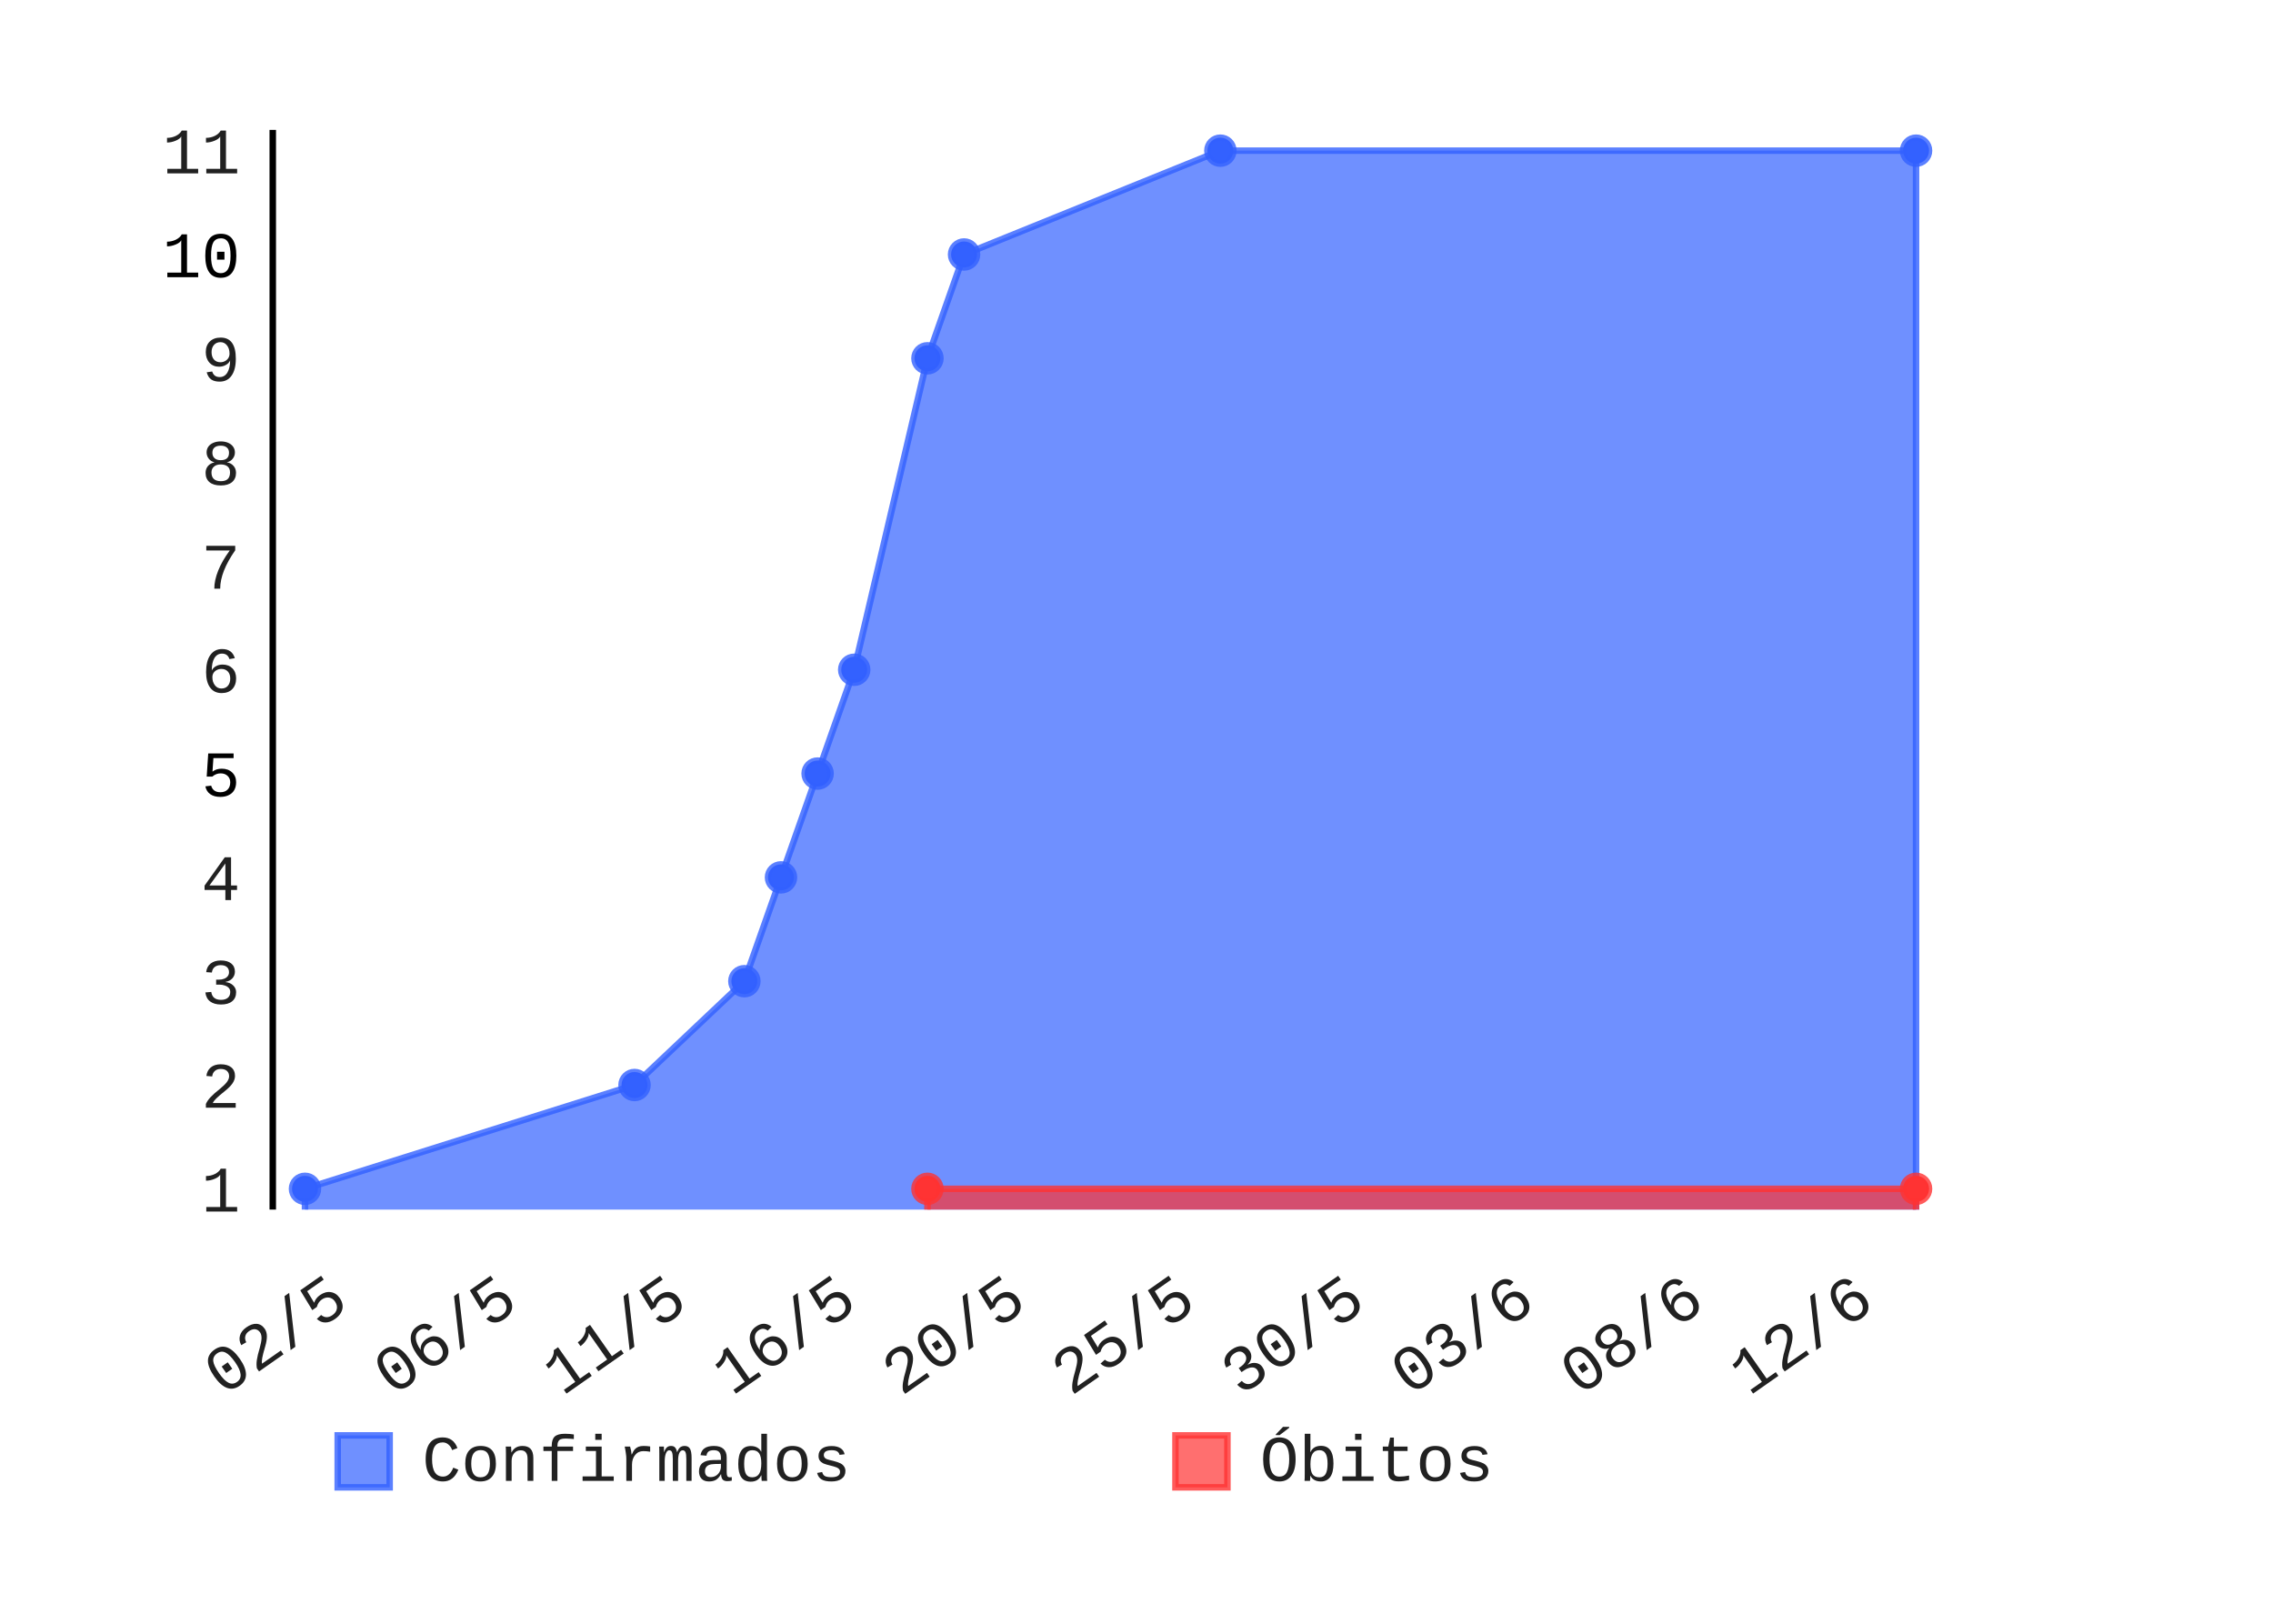
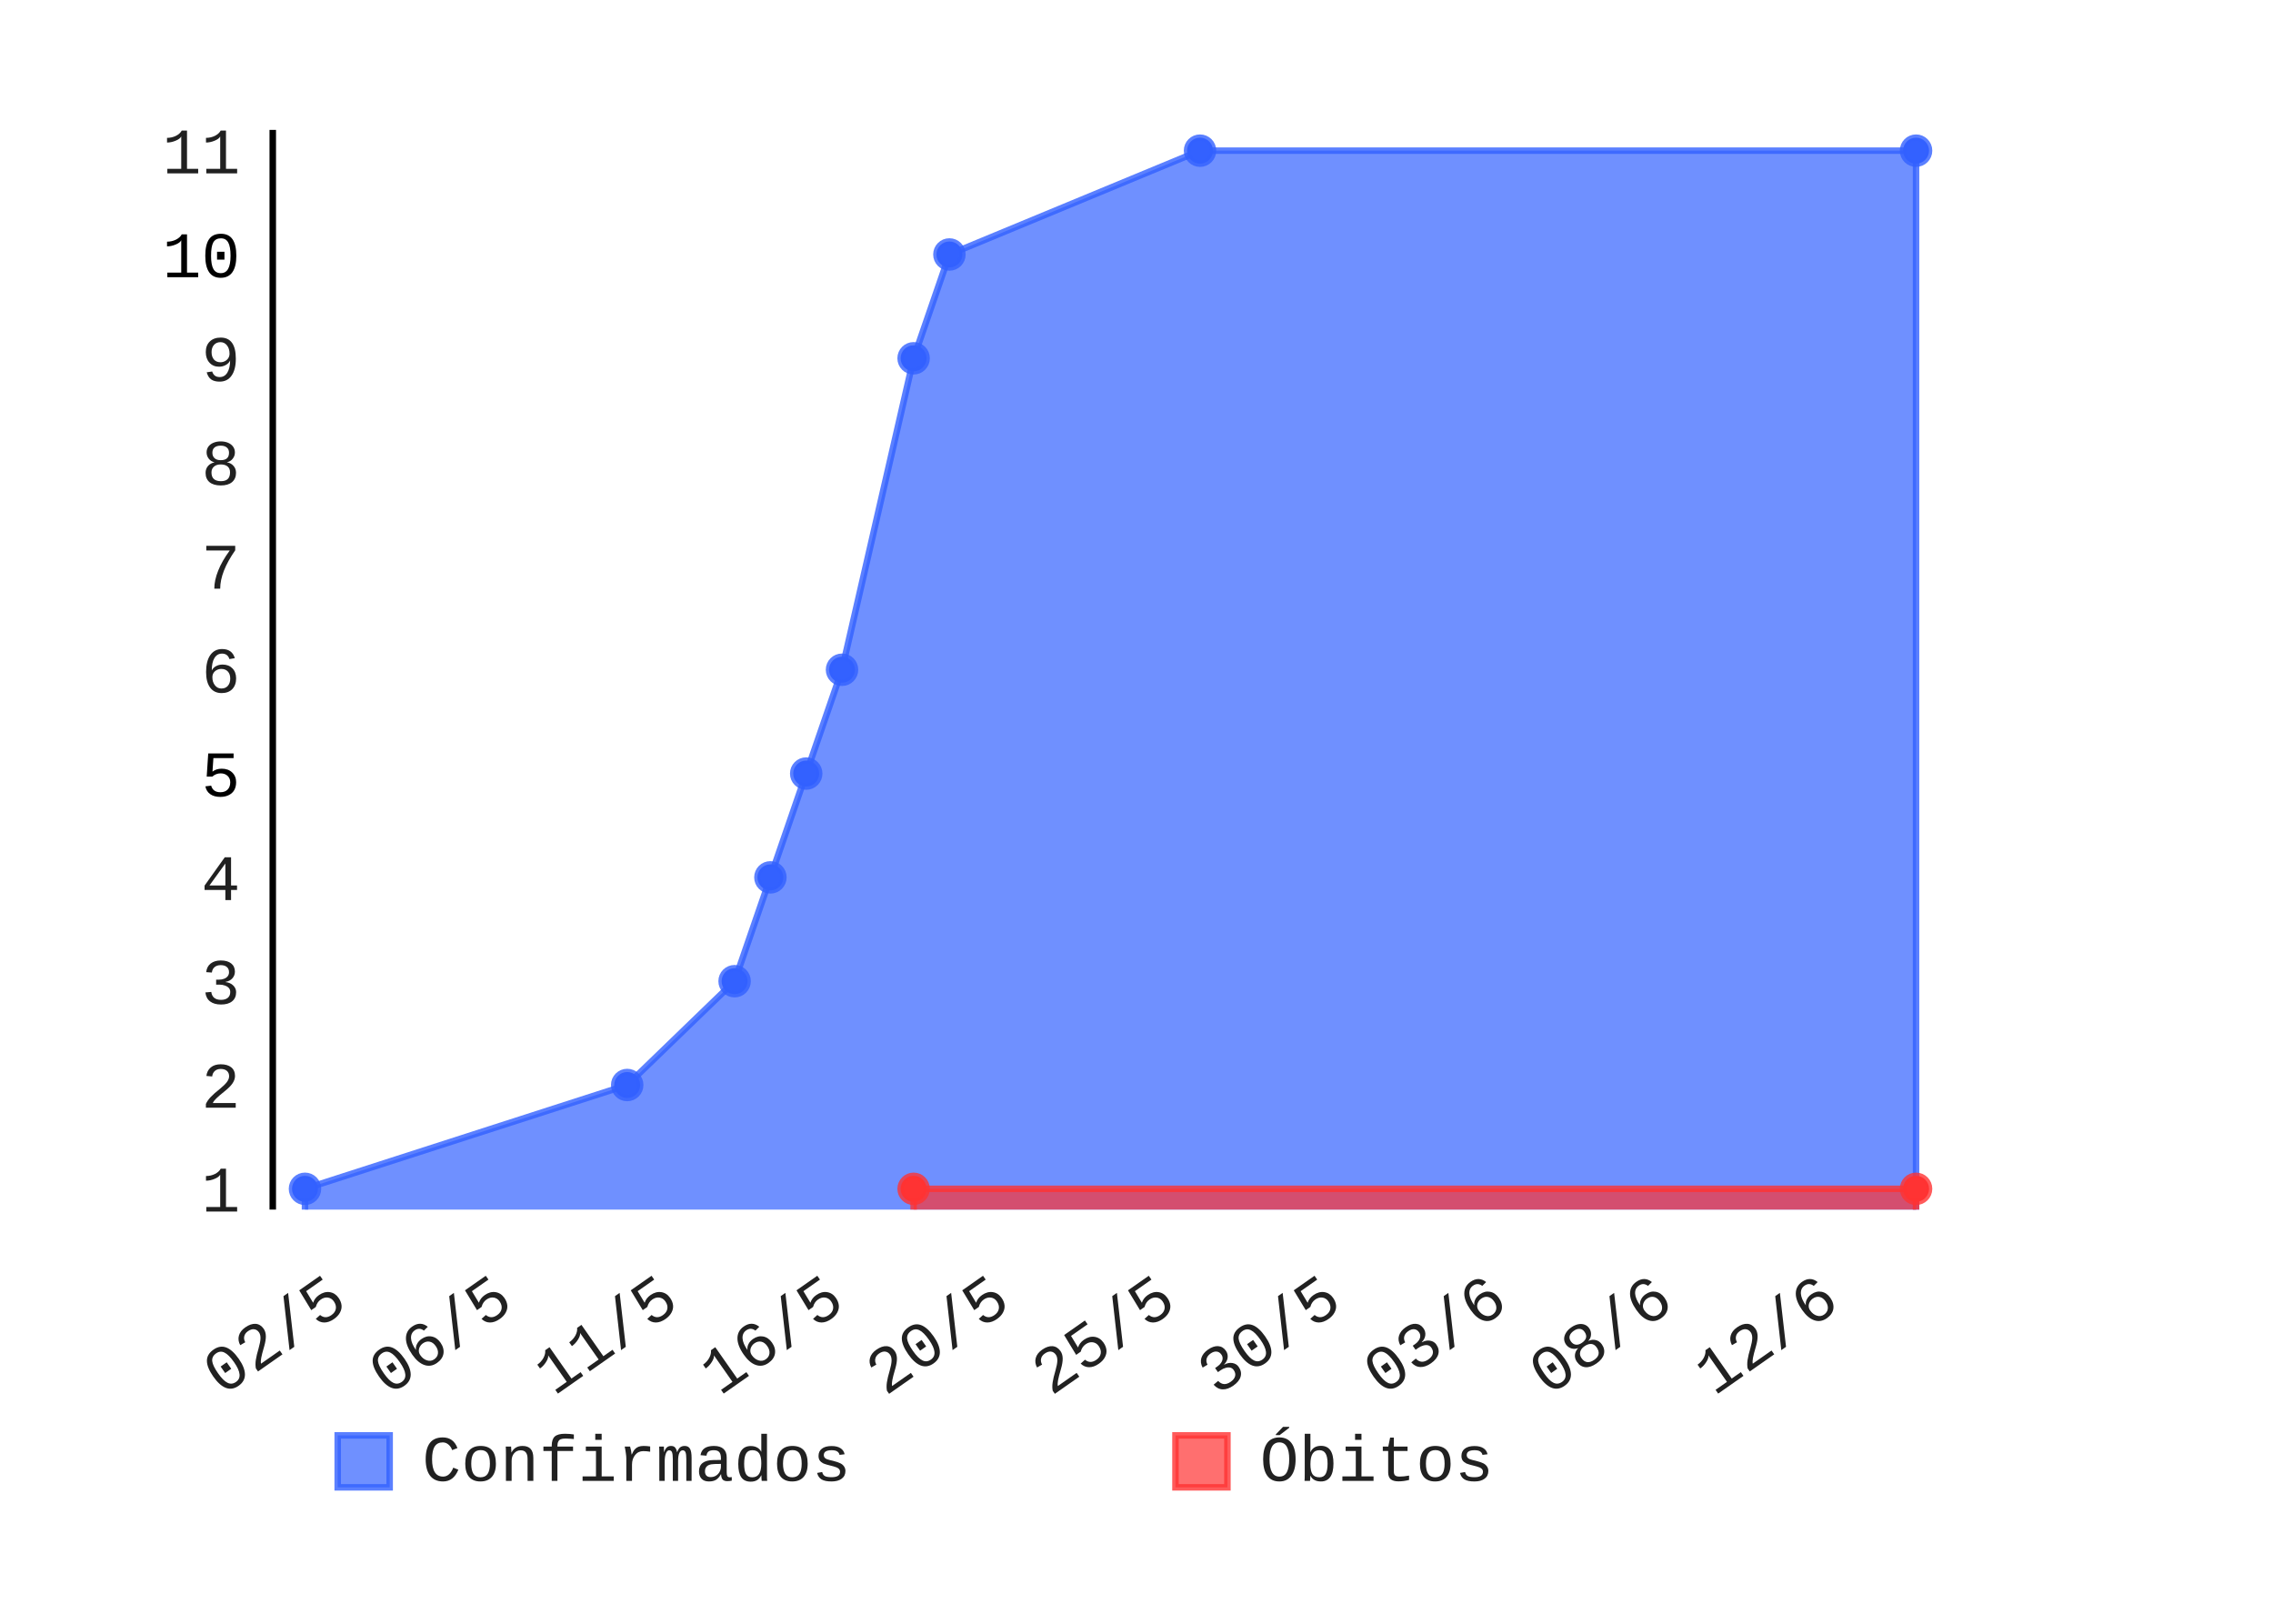
- <svg xmlns="http://www.w3.org/2000/svg" class="pygal-chart" height="250" id="chart-bde1ed92-c1d8-47d5-9b69-a57da5bffee0" viewBox="0 0 350 250" width="350">
+ <svg xmlns="http://www.w3.org/2000/svg" class="pygal-chart" height="250" id="chart-4f29f466-cd9b-40f8-84a2-cedb76259ba4" viewBox="0 0 350 250" width="350">
  <defs>
-     <style type="text/css">#chart-bde1ed92-c1d8-47d5-9b69-a57da5bffee0{-webkit-user-select:none;-webkit-font-smoothing:antialiased;font-family:Consolas,"Liberation Mono",Menlo,Courier,monospace}#chart-bde1ed92-c1d8-47d5-9b69-a57da5bffee0 .title{font-family:Consolas,"Liberation Mono",Menlo,Courier,monospace;font-size:8px}#chart-bde1ed92-c1d8-47d5-9b69-a57da5bffee0 .legends .legend text{font-family:Consolas,"Liberation Mono",Menlo,Courier,monospace;font-size:10px}#chart-bde1ed92-c1d8-47d5-9b69-a57da5bffee0 .axis text{font-family:Consolas,"Liberation Mono",Menlo,Courier,monospace;font-size:10px}#chart-bde1ed92-c1d8-47d5-9b69-a57da5bffee0 .axis text.major{font-family:Consolas,"Liberation Mono",Menlo,Courier,monospace;font-size:10px}#chart-bde1ed92-c1d8-47d5-9b69-a57da5bffee0 .text-overlay text.value{font-family:Consolas,"Liberation Mono",Menlo,Courier,monospace;font-size:16px}#chart-bde1ed92-c1d8-47d5-9b69-a57da5bffee0 .text-overlay text.label{font-family:Consolas,"Liberation Mono",Menlo,Courier,monospace;font-size:10px}#chart-bde1ed92-c1d8-47d5-9b69-a57da5bffee0 .tooltip{font-family:Consolas,"Liberation Mono",Menlo,Courier,monospace;font-size:12px}#chart-bde1ed92-c1d8-47d5-9b69-a57da5bffee0 text.no_data{font-family:Consolas,"Liberation Mono",Menlo,Courier,monospace;font-size:64px}
- #chart-bde1ed92-c1d8-47d5-9b69-a57da5bffee0{background-color:transparent}#chart-bde1ed92-c1d8-47d5-9b69-a57da5bffee0 path,#chart-bde1ed92-c1d8-47d5-9b69-a57da5bffee0 line,#chart-bde1ed92-c1d8-47d5-9b69-a57da5bffee0 rect,#chart-bde1ed92-c1d8-47d5-9b69-a57da5bffee0 circle{-webkit-transition:150ms;-moz-transition:150ms;transition:150ms}#chart-bde1ed92-c1d8-47d5-9b69-a57da5bffee0 .graph &gt; .background{fill:transparent}#chart-bde1ed92-c1d8-47d5-9b69-a57da5bffee0 .plot &gt; .background{fill:rgba(255,255,255,1)}#chart-bde1ed92-c1d8-47d5-9b69-a57da5bffee0 .graph{fill:rgba(0,0,0,.87)}#chart-bde1ed92-c1d8-47d5-9b69-a57da5bffee0 text.no_data{fill:rgba(0,0,0,1)}#chart-bde1ed92-c1d8-47d5-9b69-a57da5bffee0 .title{fill:rgba(0,0,0,1)}#chart-bde1ed92-c1d8-47d5-9b69-a57da5bffee0 .legends .legend text{fill:rgba(0,0,0,.87)}#chart-bde1ed92-c1d8-47d5-9b69-a57da5bffee0 .legends .legend:hover text{fill:rgba(0,0,0,1)}#chart-bde1ed92-c1d8-47d5-9b69-a57da5bffee0 .axis .line{stroke:rgba(0,0,0,1)}#chart-bde1ed92-c1d8-47d5-9b69-a57da5bffee0 .axis .guide.line{stroke:rgba(0,0,0,.54)}#chart-bde1ed92-c1d8-47d5-9b69-a57da5bffee0 .axis .major.line{stroke:rgba(0,0,0,.87)}#chart-bde1ed92-c1d8-47d5-9b69-a57da5bffee0 .axis text.major{fill:rgba(0,0,0,1)}#chart-bde1ed92-c1d8-47d5-9b69-a57da5bffee0 .axis.y .guides:hover .guide.line,#chart-bde1ed92-c1d8-47d5-9b69-a57da5bffee0 .line-graph .axis.x .guides:hover .guide.line,#chart-bde1ed92-c1d8-47d5-9b69-a57da5bffee0 .stackedline-graph .axis.x .guides:hover .guide.line,#chart-bde1ed92-c1d8-47d5-9b69-a57da5bffee0 .xy-graph .axis.x .guides:hover .guide.line{stroke:rgba(0,0,0,1)}#chart-bde1ed92-c1d8-47d5-9b69-a57da5bffee0 .axis .guides:hover text{fill:rgba(0,0,0,1)}#chart-bde1ed92-c1d8-47d5-9b69-a57da5bffee0 .reactive{fill-opacity:.7;stroke-opacity:.8}#chart-bde1ed92-c1d8-47d5-9b69-a57da5bffee0 .ci{stroke:rgba(0,0,0,.87)}#chart-bde1ed92-c1d8-47d5-9b69-a57da5bffee0 .reactive.active,#chart-bde1ed92-c1d8-47d5-9b69-a57da5bffee0 .active .reactive{fill-opacity:.8;stroke-opacity:.9;stroke-width:4}#chart-bde1ed92-c1d8-47d5-9b69-a57da5bffee0 .ci .reactive.active{stroke-width:1.5}#chart-bde1ed92-c1d8-47d5-9b69-a57da5bffee0 .series text{fill:rgba(0,0,0,1)}#chart-bde1ed92-c1d8-47d5-9b69-a57da5bffee0 .tooltip rect{fill:rgba(255,255,255,1);stroke:rgba(0,0,0,1);-webkit-transition:opacity 150ms;-moz-transition:opacity 150ms;transition:opacity 150ms}#chart-bde1ed92-c1d8-47d5-9b69-a57da5bffee0 .tooltip .label{fill:rgba(0,0,0,.87)}#chart-bde1ed92-c1d8-47d5-9b69-a57da5bffee0 .tooltip .label{fill:rgba(0,0,0,.87)}#chart-bde1ed92-c1d8-47d5-9b69-a57da5bffee0 .tooltip .legend{font-size:.8em;fill:rgba(0,0,0,.54)}#chart-bde1ed92-c1d8-47d5-9b69-a57da5bffee0 .tooltip .x_label{font-size:.6em;fill:rgba(0,0,0,1)}#chart-bde1ed92-c1d8-47d5-9b69-a57da5bffee0 .tooltip .xlink{font-size:.5em;text-decoration:underline}#chart-bde1ed92-c1d8-47d5-9b69-a57da5bffee0 .tooltip .value{font-size:1.5em}#chart-bde1ed92-c1d8-47d5-9b69-a57da5bffee0 .bound{font-size:.5em}#chart-bde1ed92-c1d8-47d5-9b69-a57da5bffee0 .max-value{font-size:.75em;fill:rgba(0,0,0,.54)}#chart-bde1ed92-c1d8-47d5-9b69-a57da5bffee0 .map-element{fill:rgba(255,255,255,1);stroke:rgba(0,0,0,.54) !important}#chart-bde1ed92-c1d8-47d5-9b69-a57da5bffee0 .map-element .reactive{fill-opacity:inherit;stroke-opacity:inherit}#chart-bde1ed92-c1d8-47d5-9b69-a57da5bffee0 .color-0,#chart-bde1ed92-c1d8-47d5-9b69-a57da5bffee0 .color-0 a:visited{stroke:#3361FF;fill:#3361FF}#chart-bde1ed92-c1d8-47d5-9b69-a57da5bffee0 .color-1,#chart-bde1ed92-c1d8-47d5-9b69-a57da5bffee0 .color-1 a:visited{stroke:#FF3333;fill:#FF3333}#chart-bde1ed92-c1d8-47d5-9b69-a57da5bffee0 .text-overlay .color-0 text{fill:black}#chart-bde1ed92-c1d8-47d5-9b69-a57da5bffee0 .text-overlay .color-1 text{fill:black}
- #chart-bde1ed92-c1d8-47d5-9b69-a57da5bffee0 text.no_data{text-anchor:middle}#chart-bde1ed92-c1d8-47d5-9b69-a57da5bffee0 .guide.line{fill:none}#chart-bde1ed92-c1d8-47d5-9b69-a57da5bffee0 .centered{text-anchor:middle}#chart-bde1ed92-c1d8-47d5-9b69-a57da5bffee0 .title{text-anchor:middle}#chart-bde1ed92-c1d8-47d5-9b69-a57da5bffee0 .legends .legend text{fill-opacity:1}#chart-bde1ed92-c1d8-47d5-9b69-a57da5bffee0 .axis.x text{text-anchor:middle}#chart-bde1ed92-c1d8-47d5-9b69-a57da5bffee0 .axis.x:not(.web) text[transform]{text-anchor:start}#chart-bde1ed92-c1d8-47d5-9b69-a57da5bffee0 .axis.x:not(.web) text[transform].backwards{text-anchor:end}#chart-bde1ed92-c1d8-47d5-9b69-a57da5bffee0 .axis.y text{text-anchor:end}#chart-bde1ed92-c1d8-47d5-9b69-a57da5bffee0 .axis.y text[transform].backwards{text-anchor:start}#chart-bde1ed92-c1d8-47d5-9b69-a57da5bffee0 .axis.y2 text{text-anchor:start}#chart-bde1ed92-c1d8-47d5-9b69-a57da5bffee0 .axis.y2 text[transform].backwards{text-anchor:end}#chart-bde1ed92-c1d8-47d5-9b69-a57da5bffee0 .axis .guide.line{stroke-dasharray:4,4}#chart-bde1ed92-c1d8-47d5-9b69-a57da5bffee0 .axis .major.guide.line{stroke-dasharray:6,6}#chart-bde1ed92-c1d8-47d5-9b69-a57da5bffee0 .horizontal .axis.y .guide.line,#chart-bde1ed92-c1d8-47d5-9b69-a57da5bffee0 .horizontal .axis.y2 .guide.line,#chart-bde1ed92-c1d8-47d5-9b69-a57da5bffee0 .vertical .axis.x .guide.line{opacity:0}#chart-bde1ed92-c1d8-47d5-9b69-a57da5bffee0 .horizontal .axis.always_show .guide.line,#chart-bde1ed92-c1d8-47d5-9b69-a57da5bffee0 .vertical .axis.always_show .guide.line{opacity:1 !important}#chart-bde1ed92-c1d8-47d5-9b69-a57da5bffee0 .axis.y .guides:hover .guide.line,#chart-bde1ed92-c1d8-47d5-9b69-a57da5bffee0 .axis.y2 .guides:hover .guide.line,#chart-bde1ed92-c1d8-47d5-9b69-a57da5bffee0 .axis.x .guides:hover .guide.line{opacity:1}#chart-bde1ed92-c1d8-47d5-9b69-a57da5bffee0 .axis .guides:hover text{opacity:1}#chart-bde1ed92-c1d8-47d5-9b69-a57da5bffee0 .nofill{fill:none}#chart-bde1ed92-c1d8-47d5-9b69-a57da5bffee0 .subtle-fill{fill-opacity:.2}#chart-bde1ed92-c1d8-47d5-9b69-a57da5bffee0 .dot{stroke-width:1px;fill-opacity:1}#chart-bde1ed92-c1d8-47d5-9b69-a57da5bffee0 .dot.active{stroke-width:5px}#chart-bde1ed92-c1d8-47d5-9b69-a57da5bffee0 .dot.negative{fill:transparent}#chart-bde1ed92-c1d8-47d5-9b69-a57da5bffee0 text,#chart-bde1ed92-c1d8-47d5-9b69-a57da5bffee0 tspan{stroke:none !important}#chart-bde1ed92-c1d8-47d5-9b69-a57da5bffee0 .series text.active{opacity:1}#chart-bde1ed92-c1d8-47d5-9b69-a57da5bffee0 .tooltip rect{fill-opacity:.95;stroke-width:.5}#chart-bde1ed92-c1d8-47d5-9b69-a57da5bffee0 .tooltip text{fill-opacity:1}#chart-bde1ed92-c1d8-47d5-9b69-a57da5bffee0 .showable{visibility:hidden}#chart-bde1ed92-c1d8-47d5-9b69-a57da5bffee0 .showable.shown{visibility:visible}#chart-bde1ed92-c1d8-47d5-9b69-a57da5bffee0 .gauge-background{fill:rgba(229,229,229,1);stroke:none}#chart-bde1ed92-c1d8-47d5-9b69-a57da5bffee0 .bg-lines{stroke:transparent;stroke-width:2px}</style>
+     <style type="text/css">#chart-4f29f466-cd9b-40f8-84a2-cedb76259ba4{-webkit-user-select:none;-webkit-font-smoothing:antialiased;font-family:Consolas,"Liberation Mono",Menlo,Courier,monospace}#chart-4f29f466-cd9b-40f8-84a2-cedb76259ba4 .title{font-family:Consolas,"Liberation Mono",Menlo,Courier,monospace;font-size:8px}#chart-4f29f466-cd9b-40f8-84a2-cedb76259ba4 .legends .legend text{font-family:Consolas,"Liberation Mono",Menlo,Courier,monospace;font-size:10px}#chart-4f29f466-cd9b-40f8-84a2-cedb76259ba4 .axis text{font-family:Consolas,"Liberation Mono",Menlo,Courier,monospace;font-size:10px}#chart-4f29f466-cd9b-40f8-84a2-cedb76259ba4 .axis text.major{font-family:Consolas,"Liberation Mono",Menlo,Courier,monospace;font-size:10px}#chart-4f29f466-cd9b-40f8-84a2-cedb76259ba4 .text-overlay text.value{font-family:Consolas,"Liberation Mono",Menlo,Courier,monospace;font-size:16px}#chart-4f29f466-cd9b-40f8-84a2-cedb76259ba4 .text-overlay text.label{font-family:Consolas,"Liberation Mono",Menlo,Courier,monospace;font-size:10px}#chart-4f29f466-cd9b-40f8-84a2-cedb76259ba4 .tooltip{font-family:Consolas,"Liberation Mono",Menlo,Courier,monospace;font-size:12px}#chart-4f29f466-cd9b-40f8-84a2-cedb76259ba4 text.no_data{font-family:Consolas,"Liberation Mono",Menlo,Courier,monospace;font-size:64px}
+ #chart-4f29f466-cd9b-40f8-84a2-cedb76259ba4{background-color:transparent}#chart-4f29f466-cd9b-40f8-84a2-cedb76259ba4 path,#chart-4f29f466-cd9b-40f8-84a2-cedb76259ba4 line,#chart-4f29f466-cd9b-40f8-84a2-cedb76259ba4 rect,#chart-4f29f466-cd9b-40f8-84a2-cedb76259ba4 circle{-webkit-transition:150ms;-moz-transition:150ms;transition:150ms}#chart-4f29f466-cd9b-40f8-84a2-cedb76259ba4 .graph &gt; .background{fill:transparent}#chart-4f29f466-cd9b-40f8-84a2-cedb76259ba4 .plot &gt; .background{fill:rgba(255,255,255,1)}#chart-4f29f466-cd9b-40f8-84a2-cedb76259ba4 .graph{fill:rgba(0,0,0,.87)}#chart-4f29f466-cd9b-40f8-84a2-cedb76259ba4 text.no_data{fill:rgba(0,0,0,1)}#chart-4f29f466-cd9b-40f8-84a2-cedb76259ba4 .title{fill:rgba(0,0,0,1)}#chart-4f29f466-cd9b-40f8-84a2-cedb76259ba4 .legends .legend text{fill:rgba(0,0,0,.87)}#chart-4f29f466-cd9b-40f8-84a2-cedb76259ba4 .legends .legend:hover text{fill:rgba(0,0,0,1)}#chart-4f29f466-cd9b-40f8-84a2-cedb76259ba4 .axis .line{stroke:rgba(0,0,0,1)}#chart-4f29f466-cd9b-40f8-84a2-cedb76259ba4 .axis .guide.line{stroke:rgba(0,0,0,.54)}#chart-4f29f466-cd9b-40f8-84a2-cedb76259ba4 .axis .major.line{stroke:rgba(0,0,0,.87)}#chart-4f29f466-cd9b-40f8-84a2-cedb76259ba4 .axis text.major{fill:rgba(0,0,0,1)}#chart-4f29f466-cd9b-40f8-84a2-cedb76259ba4 .axis.y .guides:hover .guide.line,#chart-4f29f466-cd9b-40f8-84a2-cedb76259ba4 .line-graph .axis.x .guides:hover .guide.line,#chart-4f29f466-cd9b-40f8-84a2-cedb76259ba4 .stackedline-graph .axis.x .guides:hover .guide.line,#chart-4f29f466-cd9b-40f8-84a2-cedb76259ba4 .xy-graph .axis.x .guides:hover .guide.line{stroke:rgba(0,0,0,1)}#chart-4f29f466-cd9b-40f8-84a2-cedb76259ba4 .axis .guides:hover text{fill:rgba(0,0,0,1)}#chart-4f29f466-cd9b-40f8-84a2-cedb76259ba4 .reactive{fill-opacity:.7;stroke-opacity:.8}#chart-4f29f466-cd9b-40f8-84a2-cedb76259ba4 .ci{stroke:rgba(0,0,0,.87)}#chart-4f29f466-cd9b-40f8-84a2-cedb76259ba4 .reactive.active,#chart-4f29f466-cd9b-40f8-84a2-cedb76259ba4 .active .reactive{fill-opacity:.8;stroke-opacity:.9;stroke-width:4}#chart-4f29f466-cd9b-40f8-84a2-cedb76259ba4 .ci .reactive.active{stroke-width:1.5}#chart-4f29f466-cd9b-40f8-84a2-cedb76259ba4 .series text{fill:rgba(0,0,0,1)}#chart-4f29f466-cd9b-40f8-84a2-cedb76259ba4 .tooltip rect{fill:rgba(255,255,255,1);stroke:rgba(0,0,0,1);-webkit-transition:opacity 150ms;-moz-transition:opacity 150ms;transition:opacity 150ms}#chart-4f29f466-cd9b-40f8-84a2-cedb76259ba4 .tooltip .label{fill:rgba(0,0,0,.87)}#chart-4f29f466-cd9b-40f8-84a2-cedb76259ba4 .tooltip .label{fill:rgba(0,0,0,.87)}#chart-4f29f466-cd9b-40f8-84a2-cedb76259ba4 .tooltip .legend{font-size:.8em;fill:rgba(0,0,0,.54)}#chart-4f29f466-cd9b-40f8-84a2-cedb76259ba4 .tooltip .x_label{font-size:.6em;fill:rgba(0,0,0,1)}#chart-4f29f466-cd9b-40f8-84a2-cedb76259ba4 .tooltip .xlink{font-size:.5em;text-decoration:underline}#chart-4f29f466-cd9b-40f8-84a2-cedb76259ba4 .tooltip .value{font-size:1.5em}#chart-4f29f466-cd9b-40f8-84a2-cedb76259ba4 .bound{font-size:.5em}#chart-4f29f466-cd9b-40f8-84a2-cedb76259ba4 .max-value{font-size:.75em;fill:rgba(0,0,0,.54)}#chart-4f29f466-cd9b-40f8-84a2-cedb76259ba4 .map-element{fill:rgba(255,255,255,1);stroke:rgba(0,0,0,.54) !important}#chart-4f29f466-cd9b-40f8-84a2-cedb76259ba4 .map-element .reactive{fill-opacity:inherit;stroke-opacity:inherit}#chart-4f29f466-cd9b-40f8-84a2-cedb76259ba4 .color-0,#chart-4f29f466-cd9b-40f8-84a2-cedb76259ba4 .color-0 a:visited{stroke:#3361FF;fill:#3361FF}#chart-4f29f466-cd9b-40f8-84a2-cedb76259ba4 .color-1,#chart-4f29f466-cd9b-40f8-84a2-cedb76259ba4 .color-1 a:visited{stroke:#FF3333;fill:#FF3333}#chart-4f29f466-cd9b-40f8-84a2-cedb76259ba4 .text-overlay .color-0 text{fill:black}#chart-4f29f466-cd9b-40f8-84a2-cedb76259ba4 .text-overlay .color-1 text{fill:black}
+ #chart-4f29f466-cd9b-40f8-84a2-cedb76259ba4 text.no_data{text-anchor:middle}#chart-4f29f466-cd9b-40f8-84a2-cedb76259ba4 .guide.line{fill:none}#chart-4f29f466-cd9b-40f8-84a2-cedb76259ba4 .centered{text-anchor:middle}#chart-4f29f466-cd9b-40f8-84a2-cedb76259ba4 .title{text-anchor:middle}#chart-4f29f466-cd9b-40f8-84a2-cedb76259ba4 .legends .legend text{fill-opacity:1}#chart-4f29f466-cd9b-40f8-84a2-cedb76259ba4 .axis.x text{text-anchor:middle}#chart-4f29f466-cd9b-40f8-84a2-cedb76259ba4 .axis.x:not(.web) text[transform]{text-anchor:start}#chart-4f29f466-cd9b-40f8-84a2-cedb76259ba4 .axis.x:not(.web) text[transform].backwards{text-anchor:end}#chart-4f29f466-cd9b-40f8-84a2-cedb76259ba4 .axis.y text{text-anchor:end}#chart-4f29f466-cd9b-40f8-84a2-cedb76259ba4 .axis.y text[transform].backwards{text-anchor:start}#chart-4f29f466-cd9b-40f8-84a2-cedb76259ba4 .axis.y2 text{text-anchor:start}#chart-4f29f466-cd9b-40f8-84a2-cedb76259ba4 .axis.y2 text[transform].backwards{text-anchor:end}#chart-4f29f466-cd9b-40f8-84a2-cedb76259ba4 .axis .guide.line{stroke-dasharray:4,4}#chart-4f29f466-cd9b-40f8-84a2-cedb76259ba4 .axis .major.guide.line{stroke-dasharray:6,6}#chart-4f29f466-cd9b-40f8-84a2-cedb76259ba4 .horizontal .axis.y .guide.line,#chart-4f29f466-cd9b-40f8-84a2-cedb76259ba4 .horizontal .axis.y2 .guide.line,#chart-4f29f466-cd9b-40f8-84a2-cedb76259ba4 .vertical .axis.x .guide.line{opacity:0}#chart-4f29f466-cd9b-40f8-84a2-cedb76259ba4 .horizontal .axis.always_show .guide.line,#chart-4f29f466-cd9b-40f8-84a2-cedb76259ba4 .vertical .axis.always_show .guide.line{opacity:1 !important}#chart-4f29f466-cd9b-40f8-84a2-cedb76259ba4 .axis.y .guides:hover .guide.line,#chart-4f29f466-cd9b-40f8-84a2-cedb76259ba4 .axis.y2 .guides:hover .guide.line,#chart-4f29f466-cd9b-40f8-84a2-cedb76259ba4 .axis.x .guides:hover .guide.line{opacity:1}#chart-4f29f466-cd9b-40f8-84a2-cedb76259ba4 .axis .guides:hover text{opacity:1}#chart-4f29f466-cd9b-40f8-84a2-cedb76259ba4 .nofill{fill:none}#chart-4f29f466-cd9b-40f8-84a2-cedb76259ba4 .subtle-fill{fill-opacity:.2}#chart-4f29f466-cd9b-40f8-84a2-cedb76259ba4 .dot{stroke-width:1px;fill-opacity:1}#chart-4f29f466-cd9b-40f8-84a2-cedb76259ba4 .dot.active{stroke-width:5px}#chart-4f29f466-cd9b-40f8-84a2-cedb76259ba4 .dot.negative{fill:transparent}#chart-4f29f466-cd9b-40f8-84a2-cedb76259ba4 text,#chart-4f29f466-cd9b-40f8-84a2-cedb76259ba4 tspan{stroke:none !important}#chart-4f29f466-cd9b-40f8-84a2-cedb76259ba4 .series text.active{opacity:1}#chart-4f29f466-cd9b-40f8-84a2-cedb76259ba4 .tooltip rect{fill-opacity:.95;stroke-width:.5}#chart-4f29f466-cd9b-40f8-84a2-cedb76259ba4 .tooltip text{fill-opacity:1}#chart-4f29f466-cd9b-40f8-84a2-cedb76259ba4 .showable{visibility:hidden}#chart-4f29f466-cd9b-40f8-84a2-cedb76259ba4 .showable.shown{visibility:visible}#chart-4f29f466-cd9b-40f8-84a2-cedb76259ba4 .gauge-background{fill:rgba(229,229,229,1);stroke:none}#chart-4f29f466-cd9b-40f8-84a2-cedb76259ba4 .bg-lines{stroke:transparent;stroke-width:2px}</style>
  </defs>
  <g class="graph datetimeline-graph vertical">
    <rect class="background" height="250" width="350" x="0" y="0" />
    <g class="plot" transform="translate(42, 20)">
      <rect class="background" height="166.234" width="258.0" x="0" y="0" />
      <g class="axis y">
        <g class="guides">
          <text class="" x="-5" y="166.537">1</text>
        </g>
        <g class="guides">
          <text class="" x="-5" y="150.553">2</text>
        </g>
        <g class="guides">
          <text class="" x="-5" y="134.569">3</text>
        </g>
        <g class="guides">
          <text class="" x="-5" y="118.585">4</text>
        </g>
        <g class="guides">
          <text class="major" x="-5" y="102.601">5</text>
        </g>
        <g class="guides">
          <text class="" x="-5" y="86.617">6</text>
        </g>
        <g class="guides">
          <text class="" x="-5" y="70.633">7</text>
        </g>
        <g class="guides">
          <text class="" x="-5" y="54.649">8</text>
        </g>
        <g class="guides">
          <text class="" x="-5" y="38.665">9</text>
        </g>
        <g class="guides">
          <text class="major" x="-5" y="22.681">10</text>
        </g>
        <g class="guides">
          <text class="" x="-5" y="6.697">11</text>
        </g>
      </g>
      <g class="axis x">
        <path class="line" d="M0 0 v166.234" />
        <g class="guides">
-           <path class="guide line" d="M12.061 0 v166.234" />
-           <text class="backwards" transform="rotate(325 12.06138 181.2342)" x="12.061" y="181.234">02/5</text>
+           <path class="guide line" d="M11.904 0 v166.234" />
+           <text class="backwards" transform="rotate(325 11.90361 181.2342)" x="11.904" y="181.234">02/5</text>
        </g>
        <g class="guides">
-           <path class="guide line" d="M38.164 0 v166.234" />
-           <text class="backwards" transform="rotate(325 38.16375 181.2342)" x="38.164" y="181.234">06/5</text>
+           <path class="guide line" d="M37.426 0 v166.234" />
+           <text class="backwards" transform="rotate(325 37.42593 181.2342)" x="37.426" y="181.234">06/5</text>
        </g>
        <g class="guides">
-           <path class="guide line" d="M64.266 0 v166.234" />
-           <text class="backwards" transform="rotate(325 64.26612 181.2342)" x="64.266" y="181.234">11/5</text>
+           <path class="guide line" d="M62.948 0 v166.234" />
+           <text class="backwards" transform="rotate(325 62.94824 181.2342)" x="62.948" y="181.234">11/5</text>
        </g>
        <g class="guides">
-           <path class="guide line" d="M90.368 0 v166.234" />
-           <text class="backwards" transform="rotate(325 90.36849 181.2342)" x="90.368" y="181.234">16/5</text>
+           <path class="guide line" d="M88.471 0 v166.234" />
+           <text class="backwards" transform="rotate(325 88.47056 181.2342)" x="88.471" y="181.234">16/5</text>
        </g>
        <g class="guides">
-           <path class="guide line" d="M116.471 0 v166.234" />
-           <text class="backwards" transform="rotate(325 116.4709 181.2342)" x="116.471" y="181.234">20/5</text>
+           <path class="guide line" d="M113.993 0 v166.234" />
+           <text class="backwards" transform="rotate(325 113.9929 181.2342)" x="113.993" y="181.234">20/5</text>
        </g>
        <g class="guides">
-           <path class="guide line" d="M142.573 0 v166.234" />
-           <text class="backwards" transform="rotate(325 142.5732 181.2342)" x="142.573" y="181.234">25/5</text>
+           <path class="guide line" d="M139.515 0 v166.234" />
+           <text class="backwards" transform="rotate(325 139.5152 181.2342)" x="139.515" y="181.234">25/5</text>
        </g>
        <g class="guides">
-           <path class="guide line" d="M168.676 0 v166.234" />
-           <text class="backwards" transform="rotate(325 168.6756 181.2342)" x="168.676" y="181.234">30/5</text>
+           <path class="guide line" d="M165.038 0 v166.234" />
+           <text class="backwards" transform="rotate(325 165.0375 181.2342)" x="165.038" y="181.234">30/5</text>
        </g>
        <g class="guides">
-           <path class="guide line" d="M194.778 0 v166.234" />
-           <text class="backwards" transform="rotate(325 194.778 181.2342)" x="194.778" y="181.234">03/6</text>
+           <path class="guide line" d="M190.56 0 v166.234" />
+           <text class="backwards" transform="rotate(325 190.5598 181.2342)" x="190.56" y="181.234">03/6</text>
        </g>
        <g class="guides">
-           <path class="guide line" d="M220.88 0 v166.234" />
-           <text class="backwards" transform="rotate(325 220.8803 181.2342)" x="220.88" y="181.234">08/6</text>
+           <path class="guide line" d="M216.082 0 v166.234" />
+           <text class="backwards" transform="rotate(325 216.0821 181.2342)" x="216.082" y="181.234">08/6</text>
        </g>
        <g class="guides">
-           <path class="guide line" d="M246.983 0 v166.234" />
-           <text class="backwards" transform="rotate(325 246.9827 181.2342)" x="246.983" y="181.234">12/6</text>
+           <path class="guide line" d="M241.604 0 v166.234" />
+           <text class="backwards" transform="rotate(325 241.6045 181.2342)" x="241.604" y="181.234">12/6</text>
        </g>
      </g>
      <g class="series serie-0 color-0">
-         <path class="line reactive" d="M4.962 166.234 L4.962 163.037 55.705 147.053 72.619 131.069 78.257 115.085 83.895 99.101 89.533 83.117 100.809 35.165 106.448 19.181 145.914 3.197 253.038 3.197 253.038 166.234" />
+         <path class="line reactive" d="M4.962 166.234 L4.962 163.037 54.577 147.053 71.115 131.069 76.628 115.085 82.141 99.101 87.654 83.117 98.679 35.165 104.192 19.181 142.782 3.197 253.038 3.197 253.038 166.234" />
      </g>
      <g class="series serie-1 color-1">
-         <path class="line reactive" d="M100.809 166.234 L100.809 163.037 253.038 163.037 253.038 166.234" />
+         <path class="line reactive" d="M98.679 166.234 L98.679 163.037 253.038 163.037 253.038 166.234" />
      </g>
    </g>
    <g class="titles" />
    <g class="plot overlay" transform="translate(42, 20)">
      <g class="series serie-0 color-0">
        <g class="dots">
          <circle class="dot reactive tooltip-trigger" cx="4.962" cy="163.037" r="2" />
        </g>
        <g class="dots">
-           <circle class="dot reactive tooltip-trigger" cx="55.705" cy="147.053" r="2" />
+           <circle class="dot reactive tooltip-trigger" cx="54.577" cy="147.053" r="2" />
        </g>
        <g class="dots">
-           <circle class="dot reactive tooltip-trigger" cx="72.619" cy="131.069" r="2" />
+           <circle class="dot reactive tooltip-trigger" cx="71.115" cy="131.069" r="2" />
        </g>
        <g class="dots">
-           <circle class="dot reactive tooltip-trigger" cx="78.257" cy="115.085" r="2" />
+           <circle class="dot reactive tooltip-trigger" cx="76.628" cy="115.085" r="2" />
        </g>
        <g class="dots">
-           <circle class="dot reactive tooltip-trigger" cx="83.895" cy="99.101" r="2" />
+           <circle class="dot reactive tooltip-trigger" cx="82.141" cy="99.101" r="2" />
        </g>
        <g class="dots">
-           <circle class="dot reactive tooltip-trigger" cx="89.533" cy="83.117" r="2" />
+           <circle class="dot reactive tooltip-trigger" cx="87.654" cy="83.117" r="2" />
        </g>
        <g class="dots">
-           <circle class="dot reactive tooltip-trigger" cx="100.809" cy="35.165" r="2" />
+           <circle class="dot reactive tooltip-trigger" cx="98.679" cy="35.165" r="2" />
        </g>
        <g class="dots">
-           <circle class="dot reactive tooltip-trigger" cx="106.448" cy="19.181" r="2" />
+           <circle class="dot reactive tooltip-trigger" cx="104.192" cy="19.181" r="2" />
        </g>
        <g class="dots">
-           <circle class="dot reactive tooltip-trigger" cx="145.914" cy="3.197" r="2" />
+           <circle class="dot reactive tooltip-trigger" cx="142.782" cy="3.197" r="2" />
        </g>
        <g class="dots">
          <circle class="dot reactive tooltip-trigger" cx="253.038" cy="3.197" r="2" />
        </g>
      </g>
      <g class="series serie-1 color-1">
        <g class="dots">
-           <circle class="dot reactive tooltip-trigger" cx="100.809" cy="163.037" r="2" />
+           <circle class="dot reactive tooltip-trigger" cx="98.679" cy="163.037" r="2" />
        </g>
        <g class="dots">
          <circle class="dot reactive tooltip-trigger" cx="253.038" cy="163.037" r="2" />
        </g>
      </g>
    </g>
    <g class="plot text-overlay" transform="translate(42, 20)">
      <g class="series serie-0 color-0" />
      <g class="series serie-1 color-1" />
    </g>
    <g class="plot tooltip-overlay" transform="translate(42, 20)">
      <g class="tooltip" style="opacity: 0" transform="translate(0 0)">
        <rect class="tooltip-box" height="0" rx="10" ry="10" width="0" />
        <g class="text" />
      </g>
    </g>
    <g class="legends" transform="translate(52, 220)">
      <g class="legend reactive activate-serie" id="activate-serie-0">
        <rect class="color-0 reactive" height="8" width="8" x="0.0" y="1.0" />
        <text x="13.0" y="8.0">Confirmados</text>
      </g>
      <g class="legend reactive activate-serie" id="activate-serie-1">
        <rect class="color-1 reactive" height="8" width="8" x="129.0" y="1.0" />
        <text x="142.0" y="8.0">Óbitos</text>
      </g>
    </g>
  </g>
</svg>
